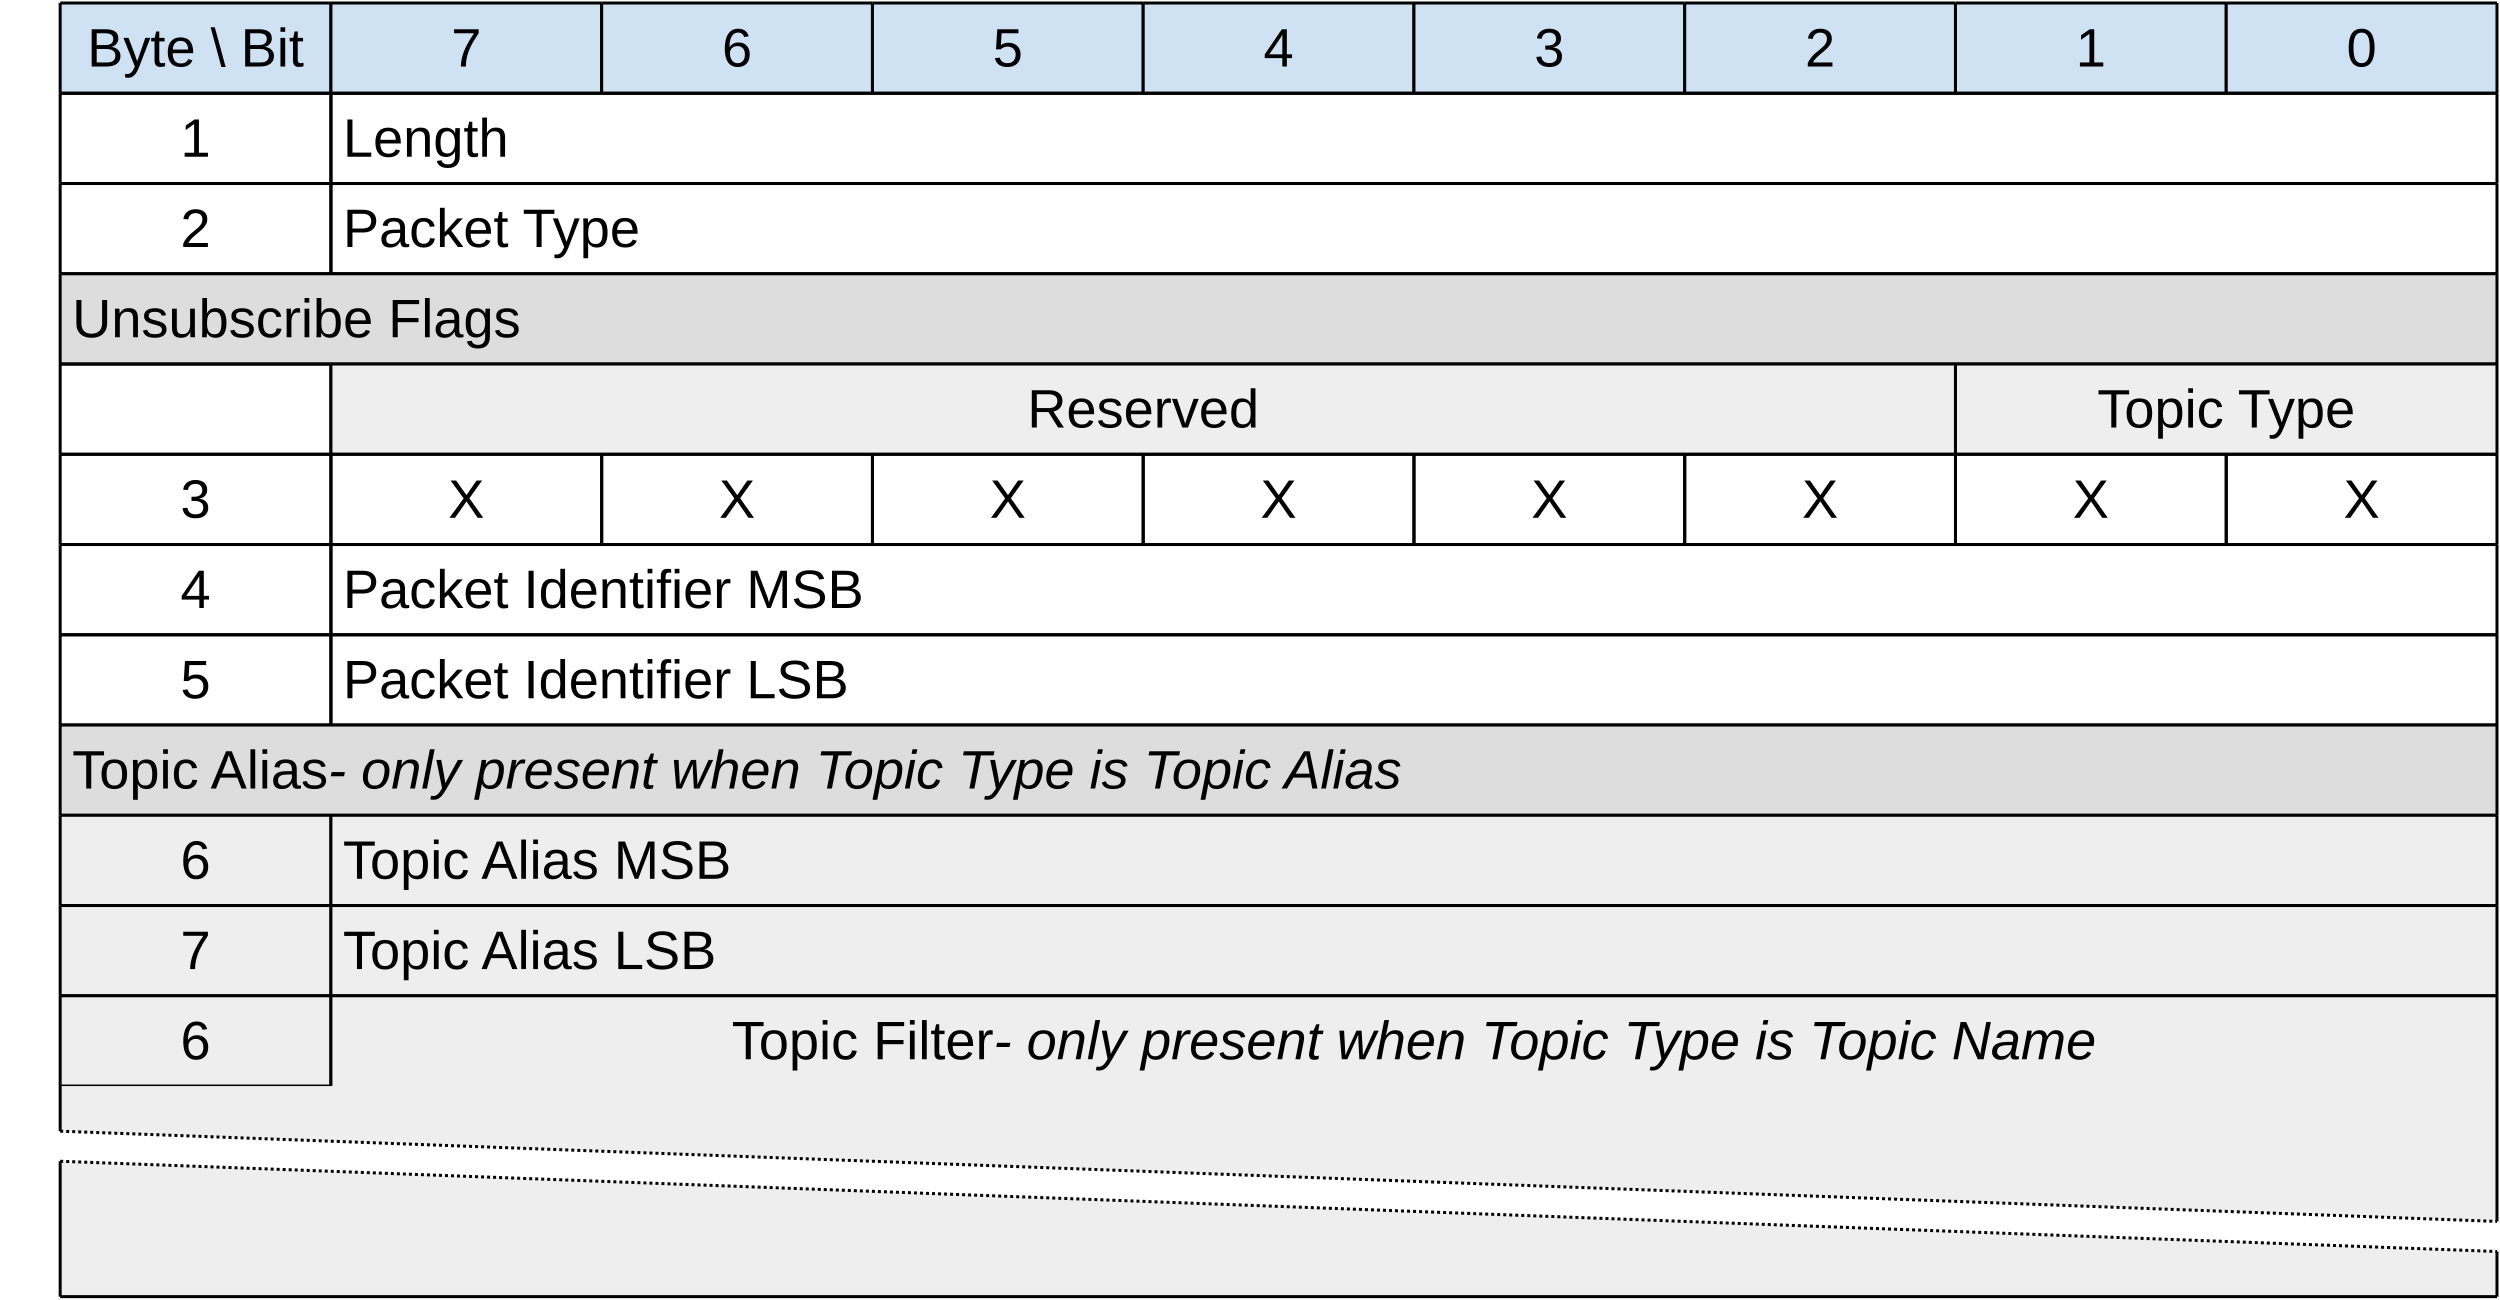
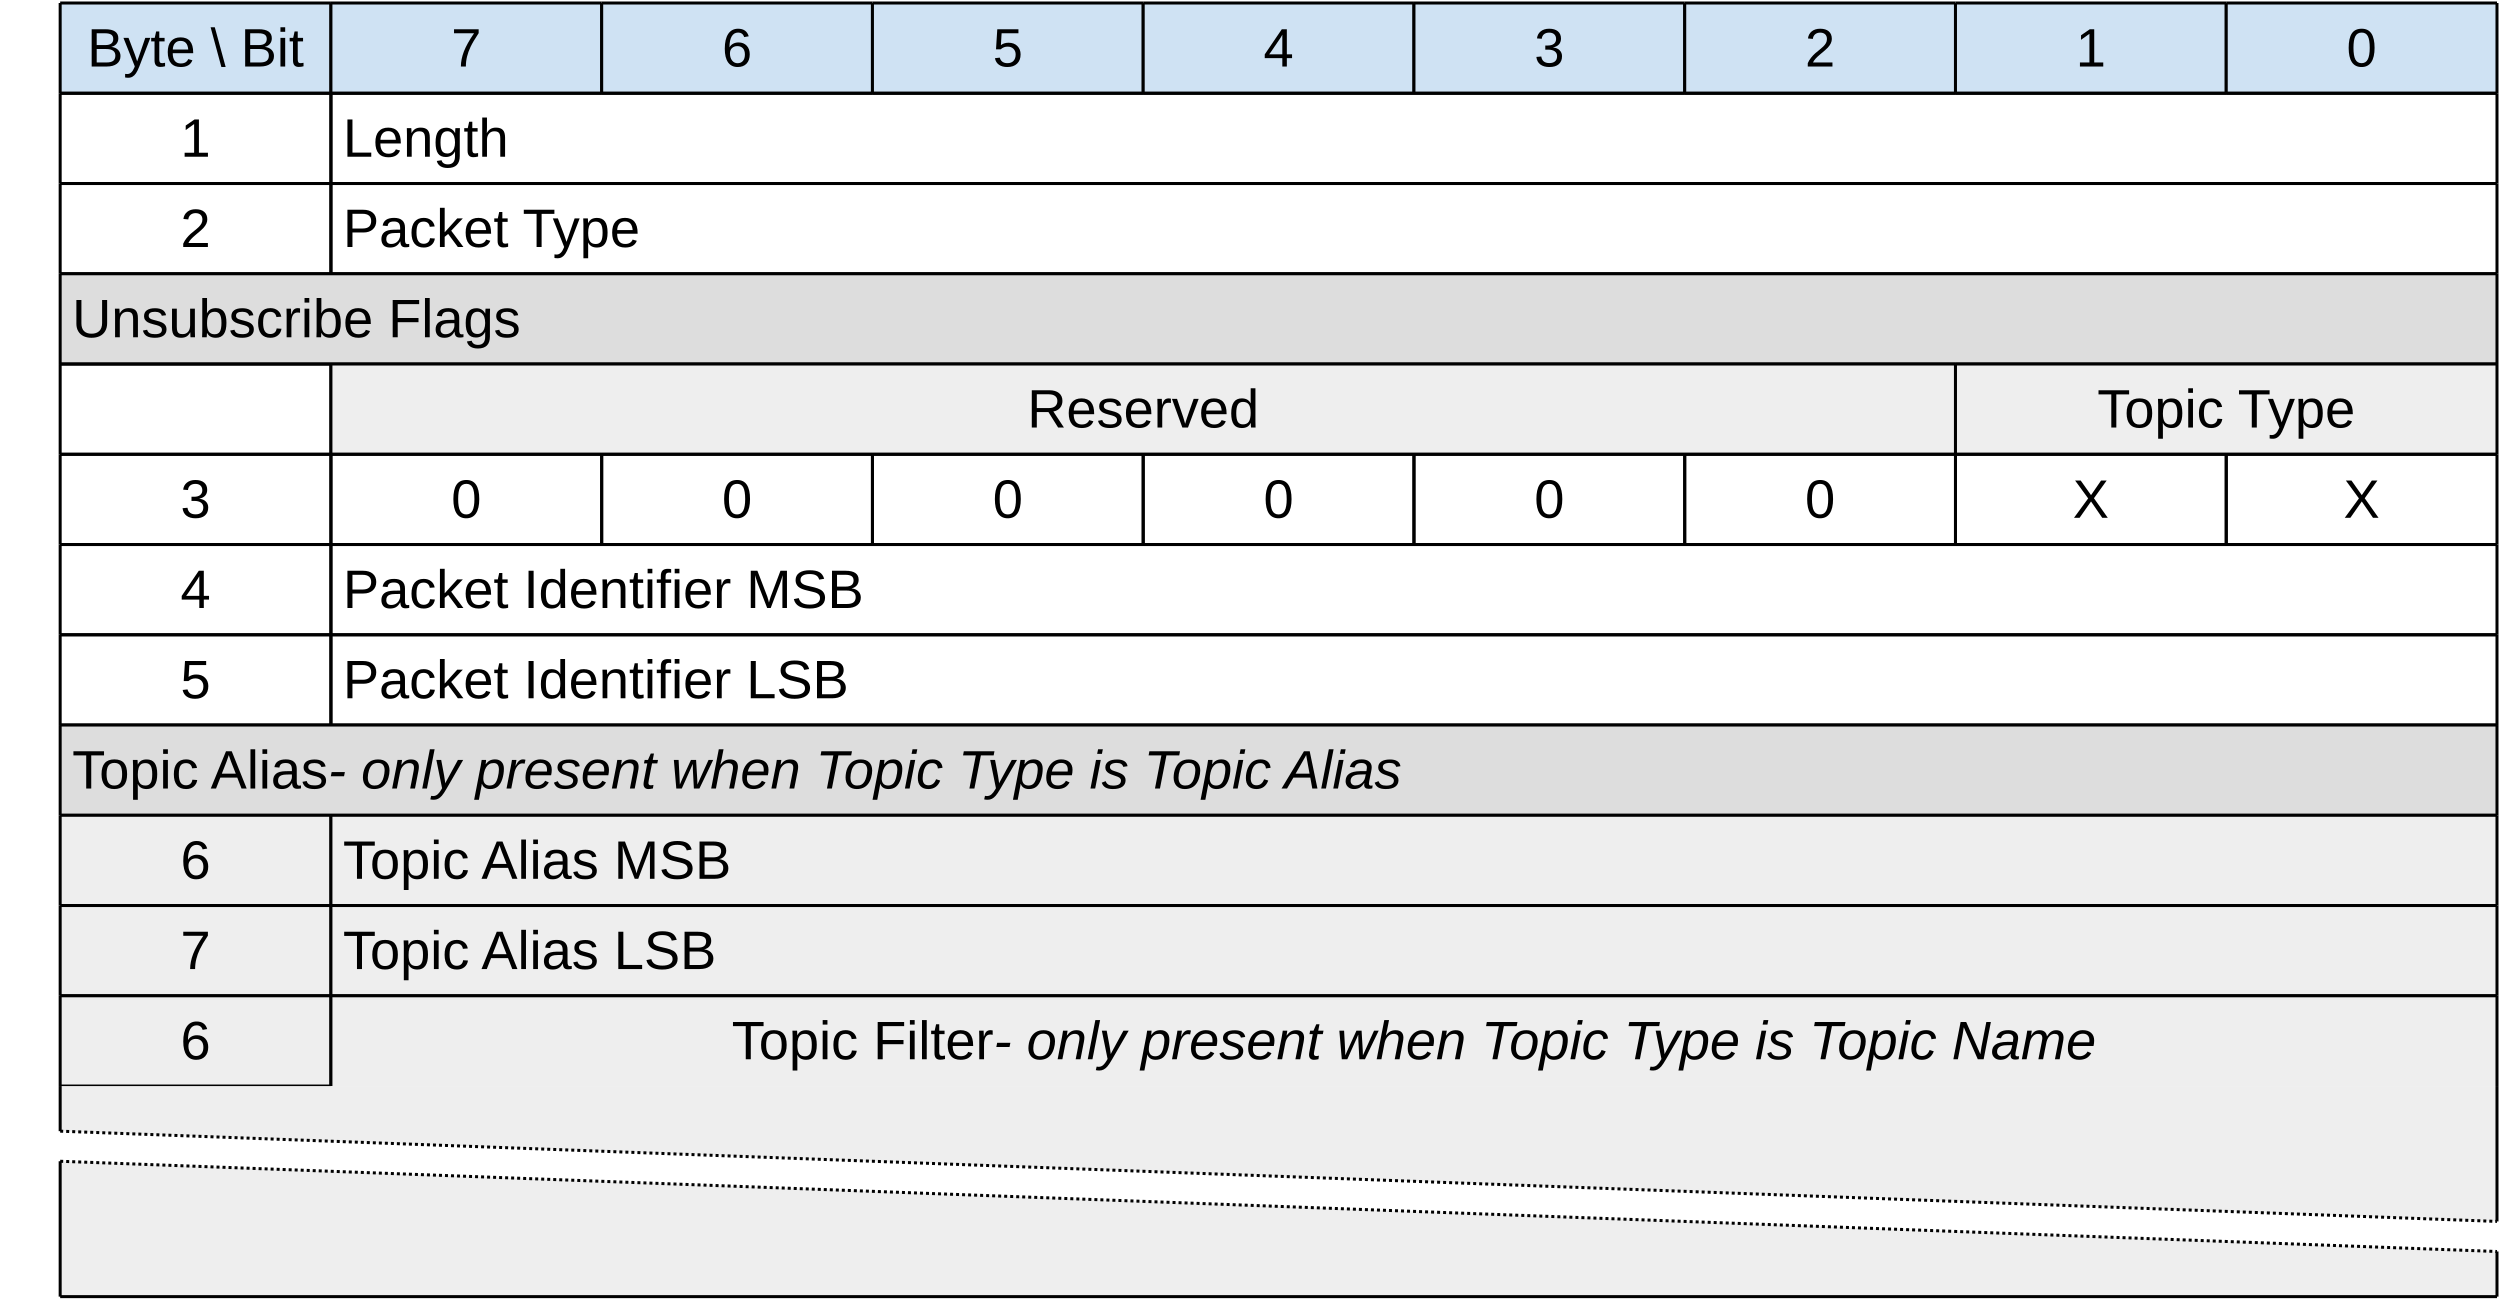
<svg xmlns="http://www.w3.org/2000/svg" version="1.0" width="831" height="432" viewBox="0 0 831 432">
  <rect x="20" y="1" height="30" width="90" fill="#cfe2f3" />
  <line x1="20" y1="1" x2="110" y2="1" stroke="#000000" stroke-width="1" />
  <line x1="20" y1="31" x2="110" y2="31" stroke="#000000" stroke-width="1" />
  <line x1="110" y1="1" x2="110" y2="31" stroke="#000000" stroke-width="1" />
  <line x1="20" y1="1" x2="20" y2="31" stroke="#000000" stroke-width="1" />
  <text font-size="18" font-family="Arial" x="65" y="17" text-anchor="middle" dominant-baseline="middle">Byte \ Bit</text>
  <rect x="110" y="1" height="30" width="90" fill="#cfe2f3" />
  <line x1="110" y1="1" x2="200" y2="1" stroke="#000000" stroke-width="1" />
  <line x1="110" y1="31" x2="200" y2="31" stroke="#000000" stroke-width="1" />
  <line x1="200" y1="1" x2="200" y2="31" stroke="#000000" stroke-width="1" />
  <line x1="110" y1="1" x2="110" y2="31" stroke="#000000" stroke-width="1" />
  <text font-size="18" font-family="Arial" x="155" y="17" text-anchor="middle" dominant-baseline="middle">7</text>
  <rect x="200" y="1" height="30" width="90" fill="#cfe2f3" />
  <line x1="200" y1="1" x2="290" y2="1" stroke="#000000" stroke-width="1" />
  <line x1="200" y1="31" x2="290" y2="31" stroke="#000000" stroke-width="1" />
  <line x1="290" y1="1" x2="290" y2="31" stroke="#000000" stroke-width="1" />
  <line x1="200" y1="1" x2="200" y2="31" stroke="#000000" stroke-width="1" />
  <text font-size="18" font-family="Arial" x="245" y="17" text-anchor="middle" dominant-baseline="middle">6</text>
  <rect x="290" y="1" height="30" width="90" fill="#cfe2f3" />
  <line x1="290" y1="1" x2="380" y2="1" stroke="#000000" stroke-width="1" />
  <line x1="290" y1="31" x2="380" y2="31" stroke="#000000" stroke-width="1" />
  <line x1="380" y1="1" x2="380" y2="31" stroke="#000000" stroke-width="1" />
  <line x1="290" y1="1" x2="290" y2="31" stroke="#000000" stroke-width="1" />
  <text font-size="18" font-family="Arial" x="335" y="17" text-anchor="middle" dominant-baseline="middle">5</text>
  <rect x="380" y="1" height="30" width="90" fill="#cfe2f3" />
  <line x1="380" y1="1" x2="470" y2="1" stroke="#000000" stroke-width="1" />
  <line x1="380" y1="31" x2="470" y2="31" stroke="#000000" stroke-width="1" />
  <line x1="470" y1="1" x2="470" y2="31" stroke="#000000" stroke-width="1" />
  <line x1="380" y1="1" x2="380" y2="31" stroke="#000000" stroke-width="1" />
  <text font-size="18" font-family="Arial" x="425" y="17" text-anchor="middle" dominant-baseline="middle">4</text>
  <rect x="470" y="1" height="30" width="90" fill="#cfe2f3" />
  <line x1="470" y1="1" x2="560" y2="1" stroke="#000000" stroke-width="1" />
  <line x1="470" y1="31" x2="560" y2="31" stroke="#000000" stroke-width="1" />
  <line x1="560" y1="1" x2="560" y2="31" stroke="#000000" stroke-width="1" />
  <line x1="470" y1="1" x2="470" y2="31" stroke="#000000" stroke-width="1" />
  <text font-size="18" font-family="Arial" x="515" y="17" text-anchor="middle" dominant-baseline="middle">3</text>
  <rect x="560" y="1" height="30" width="90" fill="#cfe2f3" />
  <line x1="560" y1="1" x2="650" y2="1" stroke="#000000" stroke-width="1" />
  <line x1="560" y1="31" x2="650" y2="31" stroke="#000000" stroke-width="1" />
  <line x1="650" y1="1" x2="650" y2="31" stroke="#000000" stroke-width="1" />
  <line x1="560" y1="1" x2="560" y2="31" stroke="#000000" stroke-width="1" />
  <text font-size="18" font-family="Arial" x="605" y="17" text-anchor="middle" dominant-baseline="middle">2</text>
  <rect x="650" y="1" height="30" width="90" fill="#cfe2f3" />
  <line x1="650" y1="1" x2="740" y2="1" stroke="#000000" stroke-width="1" />
  <line x1="650" y1="31" x2="740" y2="31" stroke="#000000" stroke-width="1" />
  <line x1="740" y1="1" x2="740" y2="31" stroke="#000000" stroke-width="1" />
  <line x1="650" y1="1" x2="650" y2="31" stroke="#000000" stroke-width="1" />
  <text font-size="18" font-family="Arial" x="695" y="17" text-anchor="middle" dominant-baseline="middle">1</text>
  <rect x="740" y="1" height="30" width="90" fill="#cfe2f3" />
  <line x1="740" y1="1" x2="830" y2="1" stroke="#000000" stroke-width="1" />
  <line x1="740" y1="31" x2="830" y2="31" stroke="#000000" stroke-width="1" />
  <line x1="830" y1="1" x2="830" y2="31" stroke="#000000" stroke-width="1" />
  <line x1="740" y1="1" x2="740" y2="31" stroke="#000000" stroke-width="1" />
  <text font-size="18" font-family="Arial" x="785" y="17" text-anchor="middle" dominant-baseline="middle">0</text>
  <text font-size="18" font-family="Arial" x="15" y="16" text-anchor="end"> </text>
  <text font-size="18" font-family="Arial" x="15" y="46" text-anchor="end"> </text>
  <line x1="20" y1="31" x2="110" y2="31" stroke="#000000" stroke-width="1" />
  <line x1="20" y1="61" x2="110" y2="61" stroke="#000000" stroke-width="1" />
  <line x1="110" y1="31" x2="110" y2="61" stroke="#000000" stroke-width="1" />
  <line x1="20" y1="31" x2="20" y2="61" stroke="#000000" stroke-width="1" />
  <text font-size="18" font-family="Arial" x="65" y="47" text-anchor="middle" dominant-baseline="middle">1</text>
  <line x1="110" y1="31" x2="830" y2="31" stroke="#000000" stroke-width="1" />
  <line x1="110" y1="61" x2="830" y2="61" stroke="#000000" stroke-width="1" />
  <line x1="830" y1="31" x2="830" y2="61" stroke="#000000" stroke-width="1" />
  <line x1="110" y1="31" x2="110" y2="61" stroke="#000000" stroke-width="1" />
  <text font-size="18" font-family="Arial" x="114" y="47" text-anchor="start" dominant-baseline="middle">Length</text>
  <text font-size="18" font-family="Arial" x="15" y="76" text-anchor="end"> </text>
  <line x1="20" y1="61" x2="110" y2="61" stroke="#000000" stroke-width="1" />
  <line x1="20" y1="91" x2="110" y2="91" stroke="#000000" stroke-width="1" />
  <line x1="110" y1="61" x2="110" y2="91" stroke="#000000" stroke-width="1" />
  <line x1="20" y1="61" x2="20" y2="91" stroke="#000000" stroke-width="1" />
  <text font-size="18" font-family="Arial" x="65" y="77" text-anchor="middle" dominant-baseline="middle">2</text>
  <line x1="110" y1="61" x2="830" y2="61" stroke="#000000" stroke-width="1" />
  <line x1="110" y1="91" x2="830" y2="91" stroke="#000000" stroke-width="1" />
  <line x1="830" y1="61" x2="830" y2="91" stroke="#000000" stroke-width="1" />
  <line x1="110" y1="61" x2="110" y2="91" stroke="#000000" stroke-width="1" />
  <text font-size="18" font-family="Arial" x="114" y="77" text-anchor="start" dominant-baseline="middle">Packet Type</text>
  <text font-size="18" font-family="Arial" x="15" y="106" text-anchor="end"> </text>
  <rect x="20" y="91" height="30" width="810" fill="#dddddd" />
  <line x1="20" y1="91" x2="830" y2="91" stroke="#000000" stroke-width="1" />
  <line x1="20" y1="121" x2="830" y2="121" stroke="#000000" stroke-width="1" />
  <line x1="830" y1="91" x2="830" y2="121" stroke="#000000" stroke-width="1" />
  <line x1="20" y1="91" x2="20" y2="121" stroke="#000000" stroke-width="1" />
  <text font-size="18" font-family="Arial" x="24" y="107" text-anchor="start" dominant-baseline="middle">Unsubscribe Flags</text>
  <text font-size="18" font-family="Arial" x="15" y="136" text-anchor="end"> </text>
  <line x1="20" y1="121" x2="110" y2="121" stroke="#000000" stroke-width="1" />
  <line x1="20" y1="151" x2="110" y2="151" stroke="#000000" stroke-width="1" />
  <line x1="110" y1="121" x2="110" y2="151" stroke="#000000" stroke-width="1" />
  <line x1="20" y1="121" x2="20" y2="151" stroke="#000000" stroke-width="1" />
  <text font-size="18" font-family="Arial" x="65" y="137" text-anchor="middle" dominant-baseline="middle" />
  <rect x="110" y="121" height="30" width="540" fill="#eeeeee" />
  <line x1="110" y1="121" x2="650" y2="121" stroke="#000000" stroke-width="1" />
  <line x1="110" y1="151" x2="650" y2="151" stroke="#000000" stroke-width="1" />
  <line x1="650" y1="121" x2="650" y2="151" stroke="#000000" stroke-width="1" />
  <line x1="110" y1="121" x2="110" y2="151" stroke="#000000" stroke-width="1" />
  <text font-size="18" font-family="Arial" x="380" y="137" text-anchor="middle" dominant-baseline="middle">Reserved</text>
  <rect x="650" y="121" height="30" width="180" fill="#eeeeee" />
  <line x1="650" y1="121" x2="830" y2="121" stroke="#000000" stroke-width="1" />
  <line x1="650" y1="151" x2="830" y2="151" stroke="#000000" stroke-width="1" />
  <line x1="830" y1="121" x2="830" y2="151" stroke="#000000" stroke-width="1" />
  <line x1="650" y1="121" x2="650" y2="151" stroke="#000000" stroke-width="1" />
  <text font-size="18" font-family="Arial" x="740" y="137" text-anchor="middle" dominant-baseline="middle">Topic Type</text>
  <text font-size="18" font-family="Arial" x="15" y="166" text-anchor="end"> </text>
  <line x1="20" y1="151" x2="110" y2="151" stroke="#000000" stroke-width="1" />
  <line x1="20" y1="181" x2="110" y2="181" stroke="#000000" stroke-width="1" />
  <line x1="110" y1="151" x2="110" y2="181" stroke="#000000" stroke-width="1" />
  <line x1="20" y1="151" x2="20" y2="181" stroke="#000000" stroke-width="1" />
  <text font-size="18" font-family="Arial" x="65" y="167" text-anchor="middle" dominant-baseline="middle">3</text>
  <line x1="110" y1="151" x2="200" y2="151" stroke="#000000" stroke-width="1" />
  <line x1="110" y1="181" x2="200" y2="181" stroke="#000000" stroke-width="1" />
  <line x1="200" y1="151" x2="200" y2="181" stroke="#000000" stroke-width="1" />
  <line x1="110" y1="151" x2="110" y2="181" stroke="#000000" stroke-width="1" />
-   <text font-size="18" font-family="Arial" x="155" y="167" text-anchor="middle" dominant-baseline="middle">X</text>
+   <text font-size="18" font-family="Arial" x="155" y="167" text-anchor="middle" dominant-baseline="middle">0</text>
  <line x1="200" y1="151" x2="290" y2="151" stroke="#000000" stroke-width="1" />
  <line x1="200" y1="181" x2="290" y2="181" stroke="#000000" stroke-width="1" />
  <line x1="290" y1="151" x2="290" y2="181" stroke="#000000" stroke-width="1" />
  <line x1="200" y1="151" x2="200" y2="181" stroke="#000000" stroke-width="1" />
-   <text font-size="18" font-family="Arial" x="245" y="167" text-anchor="middle" dominant-baseline="middle">X</text>
+   <text font-size="18" font-family="Arial" x="245" y="167" text-anchor="middle" dominant-baseline="middle">0</text>
  <line x1="290" y1="151" x2="380" y2="151" stroke="#000000" stroke-width="1" />
  <line x1="290" y1="181" x2="380" y2="181" stroke="#000000" stroke-width="1" />
  <line x1="380" y1="151" x2="380" y2="181" stroke="#000000" stroke-width="1" />
  <line x1="290" y1="151" x2="290" y2="181" stroke="#000000" stroke-width="1" />
-   <text font-size="18" font-family="Arial" x="335" y="167" text-anchor="middle" dominant-baseline="middle">X</text>
+   <text font-size="18" font-family="Arial" x="335" y="167" text-anchor="middle" dominant-baseline="middle">0</text>
  <line x1="380" y1="151" x2="470" y2="151" stroke="#000000" stroke-width="1" />
  <line x1="380" y1="181" x2="470" y2="181" stroke="#000000" stroke-width="1" />
  <line x1="470" y1="151" x2="470" y2="181" stroke="#000000" stroke-width="1" />
  <line x1="380" y1="151" x2="380" y2="181" stroke="#000000" stroke-width="1" />
-   <text font-size="18" font-family="Arial" x="425" y="167" text-anchor="middle" dominant-baseline="middle">X</text>
+   <text font-size="18" font-family="Arial" x="425" y="167" text-anchor="middle" dominant-baseline="middle">0</text>
  <line x1="470" y1="151" x2="560" y2="151" stroke="#000000" stroke-width="1" />
  <line x1="470" y1="181" x2="560" y2="181" stroke="#000000" stroke-width="1" />
  <line x1="560" y1="151" x2="560" y2="181" stroke="#000000" stroke-width="1" />
  <line x1="470" y1="151" x2="470" y2="181" stroke="#000000" stroke-width="1" />
-   <text font-size="18" font-family="Arial" x="515" y="167" text-anchor="middle" dominant-baseline="middle">X</text>
+   <text font-size="18" font-family="Arial" x="515" y="167" text-anchor="middle" dominant-baseline="middle">0</text>
  <line x1="560" y1="151" x2="650" y2="151" stroke="#000000" stroke-width="1" />
  <line x1="560" y1="181" x2="650" y2="181" stroke="#000000" stroke-width="1" />
  <line x1="650" y1="151" x2="650" y2="181" stroke="#000000" stroke-width="1" />
  <line x1="560" y1="151" x2="560" y2="181" stroke="#000000" stroke-width="1" />
-   <text font-size="18" font-family="Arial" x="605" y="167" text-anchor="middle" dominant-baseline="middle">X</text>
+   <text font-size="18" font-family="Arial" x="605" y="167" text-anchor="middle" dominant-baseline="middle">0</text>
  <line x1="650" y1="151" x2="740" y2="151" stroke="#000000" stroke-width="1" />
  <line x1="650" y1="181" x2="740" y2="181" stroke="#000000" stroke-width="1" />
  <line x1="740" y1="151" x2="740" y2="181" stroke="#000000" stroke-width="1" />
  <line x1="650" y1="151" x2="650" y2="181" stroke="#000000" stroke-width="1" />
  <text font-size="18" font-family="Arial" x="695" y="167" text-anchor="middle" dominant-baseline="middle">X</text>
  <line x1="740" y1="151" x2="830" y2="151" stroke="#000000" stroke-width="1" />
  <line x1="740" y1="181" x2="830" y2="181" stroke="#000000" stroke-width="1" />
  <line x1="830" y1="151" x2="830" y2="181" stroke="#000000" stroke-width="1" />
  <line x1="740" y1="151" x2="740" y2="181" stroke="#000000" stroke-width="1" />
  <text font-size="18" font-family="Arial" x="785" y="167" text-anchor="middle" dominant-baseline="middle">X</text>
  <text font-size="18" font-family="Arial" x="15" y="196" text-anchor="end"> </text>
  <line x1="20" y1="181" x2="110" y2="181" stroke="#000000" stroke-width="1" />
  <line x1="20" y1="211" x2="110" y2="211" stroke="#000000" stroke-width="1" />
  <line x1="110" y1="181" x2="110" y2="211" stroke="#000000" stroke-width="1" />
  <line x1="20" y1="181" x2="20" y2="211" stroke="#000000" stroke-width="1" />
  <text font-size="18" font-family="Arial" x="65" y="197" text-anchor="middle" dominant-baseline="middle">4</text>
  <line x1="110" y1="181" x2="830" y2="181" stroke="#000000" stroke-width="1" />
  <line x1="110" y1="211" x2="830" y2="211" stroke="#000000" stroke-width="1" />
  <line x1="830" y1="181" x2="830" y2="211" stroke="#000000" stroke-width="1" />
  <line x1="110" y1="181" x2="110" y2="211" stroke="#000000" stroke-width="1" />
  <text font-size="18" font-family="Arial" x="114" y="197" text-anchor="start" dominant-baseline="middle">Packet Identifier MSB</text>
  <text font-size="18" font-family="Arial" x="15" y="226" text-anchor="end"> </text>
  <line x1="20" y1="211" x2="110" y2="211" stroke="#000000" stroke-width="1" />
  <line x1="20" y1="241" x2="110" y2="241" stroke="#000000" stroke-width="1" />
  <line x1="110" y1="211" x2="110" y2="241" stroke="#000000" stroke-width="1" />
  <line x1="20" y1="211" x2="20" y2="241" stroke="#000000" stroke-width="1" />
  <text font-size="18" font-family="Arial" x="65" y="227" text-anchor="middle" dominant-baseline="middle">5</text>
  <line x1="110" y1="211" x2="830" y2="211" stroke="#000000" stroke-width="1" />
  <line x1="110" y1="241" x2="830" y2="241" stroke="#000000" stroke-width="1" />
  <line x1="830" y1="211" x2="830" y2="241" stroke="#000000" stroke-width="1" />
  <line x1="110" y1="211" x2="110" y2="241" stroke="#000000" stroke-width="1" />
  <text font-size="18" font-family="Arial" x="114" y="227" text-anchor="start" dominant-baseline="middle">Packet Identifier LSB</text>
  <text font-size="18" font-family="Arial" x="15" y="256" text-anchor="end"> </text>
  <rect x="20" y="241" height="30" width="810" fill="#dddddd" />
  <line x1="20" y1="241" x2="830" y2="241" stroke="#000000" stroke-width="1" />
  <line x1="20" y1="271" x2="830" y2="271" stroke="#000000" stroke-width="1" />
  <line x1="830" y1="241" x2="830" y2="271" stroke="#000000" stroke-width="1" />
  <line x1="20" y1="241" x2="20" y2="271" stroke="#000000" stroke-width="1" />
  <text font-size="18" font-family="Arial" x="24" y="257" text-anchor="start" dominant-baseline="middle">Topic Alias<tspan font-style="italic" font-size="18" font-family="Arial" dominant-baseline="middle"> - only present when Topic Type is Topic Alias</tspan>
  </text>
  <text font-size="18" font-family="Arial" x="15" y="286" text-anchor="end"> </text>
  <rect x="20" y="271" height="30" width="90" fill="#eeeeee" />
  <line x1="20" y1="271" x2="110" y2="271" stroke="#000000" stroke-width="1" />
  <line x1="20" y1="301" x2="110" y2="301" stroke="#000000" stroke-width="1" />
  <line x1="110" y1="271" x2="110" y2="301" stroke="#000000" stroke-width="1" />
  <line x1="20" y1="271" x2="20" y2="301" stroke="#000000" stroke-width="1" />
  <text font-size="18" font-family="Arial" x="65" y="287" text-anchor="middle" dominant-baseline="middle">6</text>
  <rect x="110" y="271" height="30" width="720" fill="#eeeeee" />
  <line x1="110" y1="271" x2="830" y2="271" stroke="#000000" stroke-width="1" />
  <line x1="110" y1="301" x2="830" y2="301" stroke="#000000" stroke-width="1" />
  <line x1="830" y1="271" x2="830" y2="301" stroke="#000000" stroke-width="1" />
  <line x1="110" y1="271" x2="110" y2="301" stroke="#000000" stroke-width="1" />
  <text font-size="18" font-family="Arial" x="114" y="287" text-anchor="start" dominant-baseline="middle">Topic Alias MSB</text>
  <text font-size="18" font-family="Arial" x="15" y="316" text-anchor="end"> </text>
  <rect x="20" y="301" height="30" width="90" fill="#eeeeee" />
  <line x1="20" y1="301" x2="110" y2="301" stroke="#000000" stroke-width="1" />
  <line x1="20" y1="331" x2="110" y2="331" stroke="#000000" stroke-width="1" />
  <line x1="110" y1="301" x2="110" y2="331" stroke="#000000" stroke-width="1" />
  <line x1="20" y1="301" x2="20" y2="331" stroke="#000000" stroke-width="1" />
  <text font-size="18" font-family="Arial" x="65" y="317" text-anchor="middle" dominant-baseline="middle">7</text>
  <rect x="110" y="301" height="30" width="720" fill="#eeeeee" />
  <line x1="110" y1="301" x2="830" y2="301" stroke="#000000" stroke-width="1" />
  <line x1="110" y1="331" x2="830" y2="331" stroke="#000000" stroke-width="1" />
  <line x1="830" y1="301" x2="830" y2="331" stroke="#000000" stroke-width="1" />
  <line x1="110" y1="301" x2="110" y2="331" stroke="#000000" stroke-width="1" />
  <text font-size="18" font-family="Arial" x="114" y="317" text-anchor="start" dominant-baseline="middle">Topic Alias LSB</text>
  <text font-size="18" font-family="Arial" x="15" y="346" text-anchor="end"> </text>
  <rect x="20" y="331" height="30" width="90" fill="#eeeeee" />
  <line x1="20" y1="331" x2="110" y2="331" stroke="#000000" stroke-width="1" />
  <line x1="20" y1="361" x2="110" y2="361" stroke="#000000" stroke-width="1" />
  <line x1="110" y1="331" x2="110" y2="361" stroke="#000000" stroke-width="1" />
  <line x1="20" y1="331" x2="20" y2="361" stroke="#000000" stroke-width="1" />
  <text font-size="18" font-family="Arial" x="65" y="347" text-anchor="middle" dominant-baseline="middle">6</text>
  <rect x="110" y="331" height="30" width="720" fill="#eeeeee" />
  <line x1="110" y1="331" x2="830" y2="331" stroke="#000000" stroke-width="1" />
  <line x1="830" y1="331" x2="830" y2="361" stroke="#000000" stroke-width="1" />
  <line x1="110" y1="331" x2="110" y2="361" stroke="#000000" stroke-width="1" />
  <text font-size="18" font-family="Arial" x="470" y="347" text-anchor="middle" dominant-baseline="middle">Topic Filter<tspan font-style="italic" font-size="18" font-family="Arial" dominant-baseline="middle"> - only present when Topic Type is Topic Name</tspan>
  </text>
  <text font-size="18" font-family="Arial" x="15" y="376" text-anchor="end"> </text>
  <polygon points=" 20,361 830,361 830,406 20,376" fill="#eeeeee" />
  <line x1="20" y1="361" x2="20" y2="376" stroke="#000000" stroke-width="1" />
  <line x1="830" y1="361" x2="830" y2="406" stroke="#000000" stroke-width="1" />
  <line stroke-dasharray="1,1" x1="20" y1="376" x2="830" y2="406" stroke="#000000" stroke-width="1" />
  <polygon points=" 20,386 830,416 830,431 20,431" fill="#eeeeee" />
  <line x1="20" y1="386" x2="20" y2="431" stroke="#000000" stroke-width="1" />
  <line x1="830" y1="416" x2="830" y2="431" stroke="#000000" stroke-width="1" />
  <line stroke-dasharray="1,1" x1="20" y1="386" x2="830" y2="416" stroke="#000000" stroke-width="1" />
  <text font-size="18" font-family="Arial" x="15" y="446" text-anchor="end"> </text>
  <line x1="20" y1="431" x2="830" y2="431" stroke="#000000" stroke-width="1" />
</svg>
